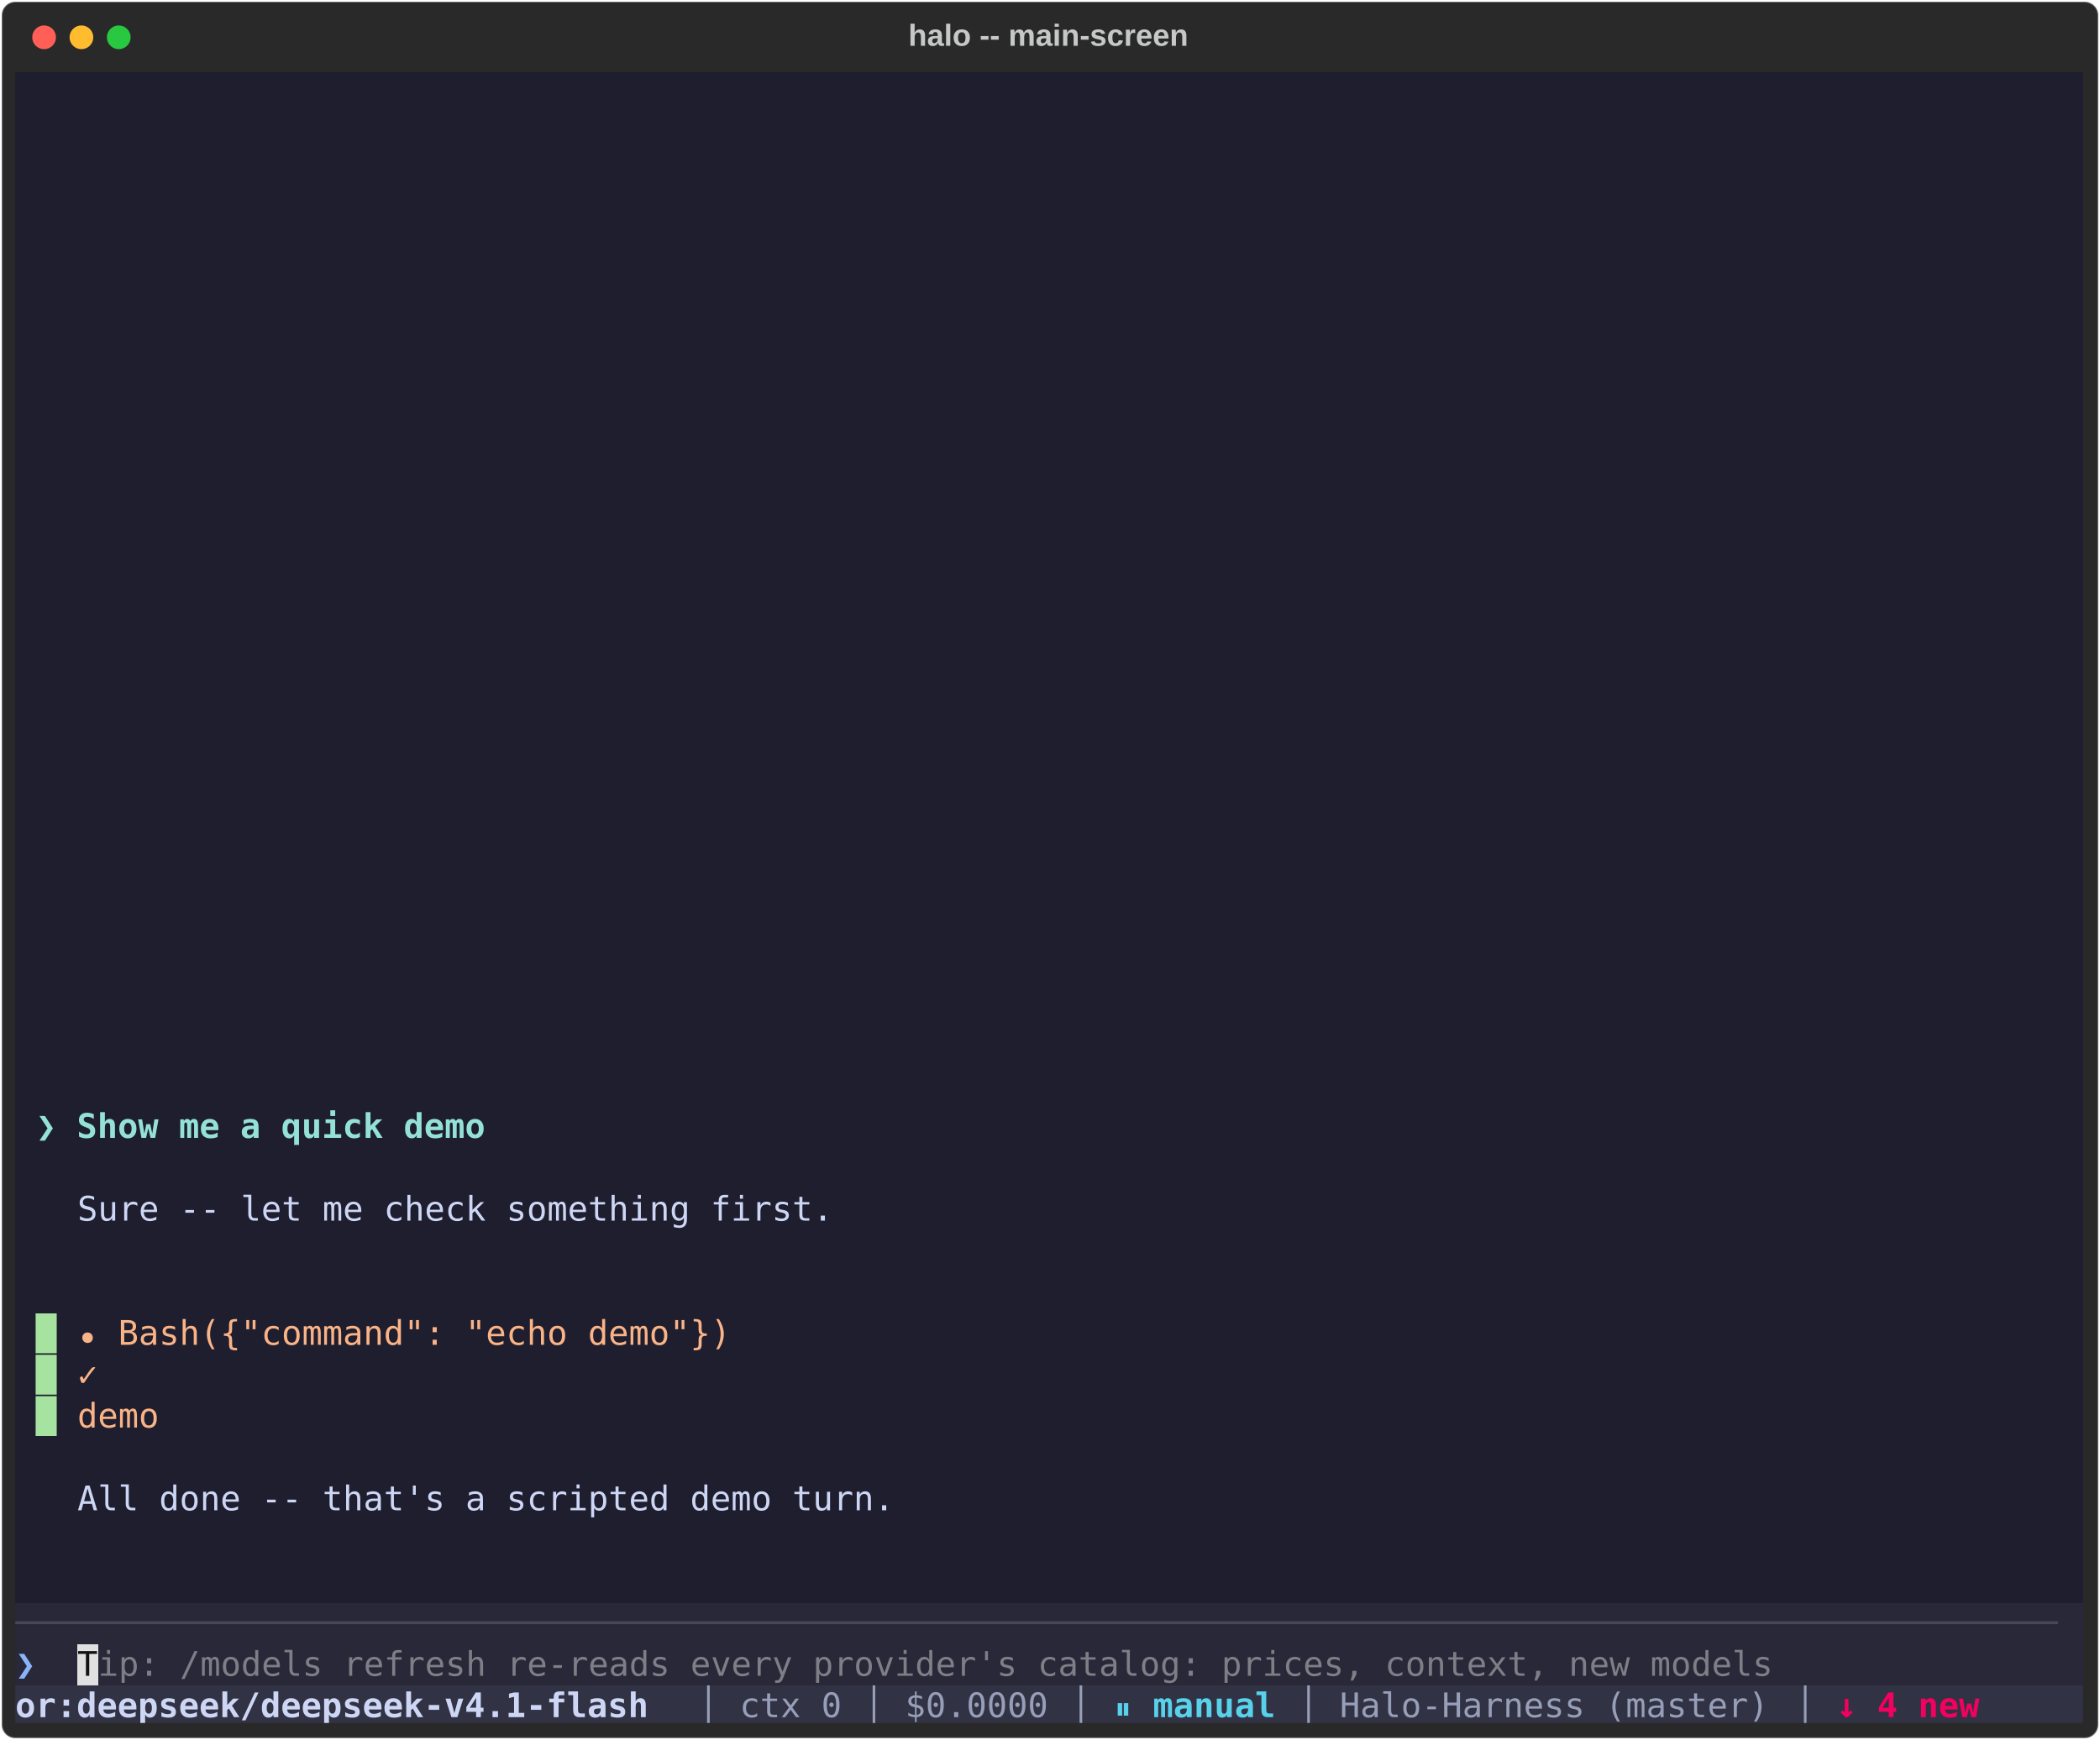
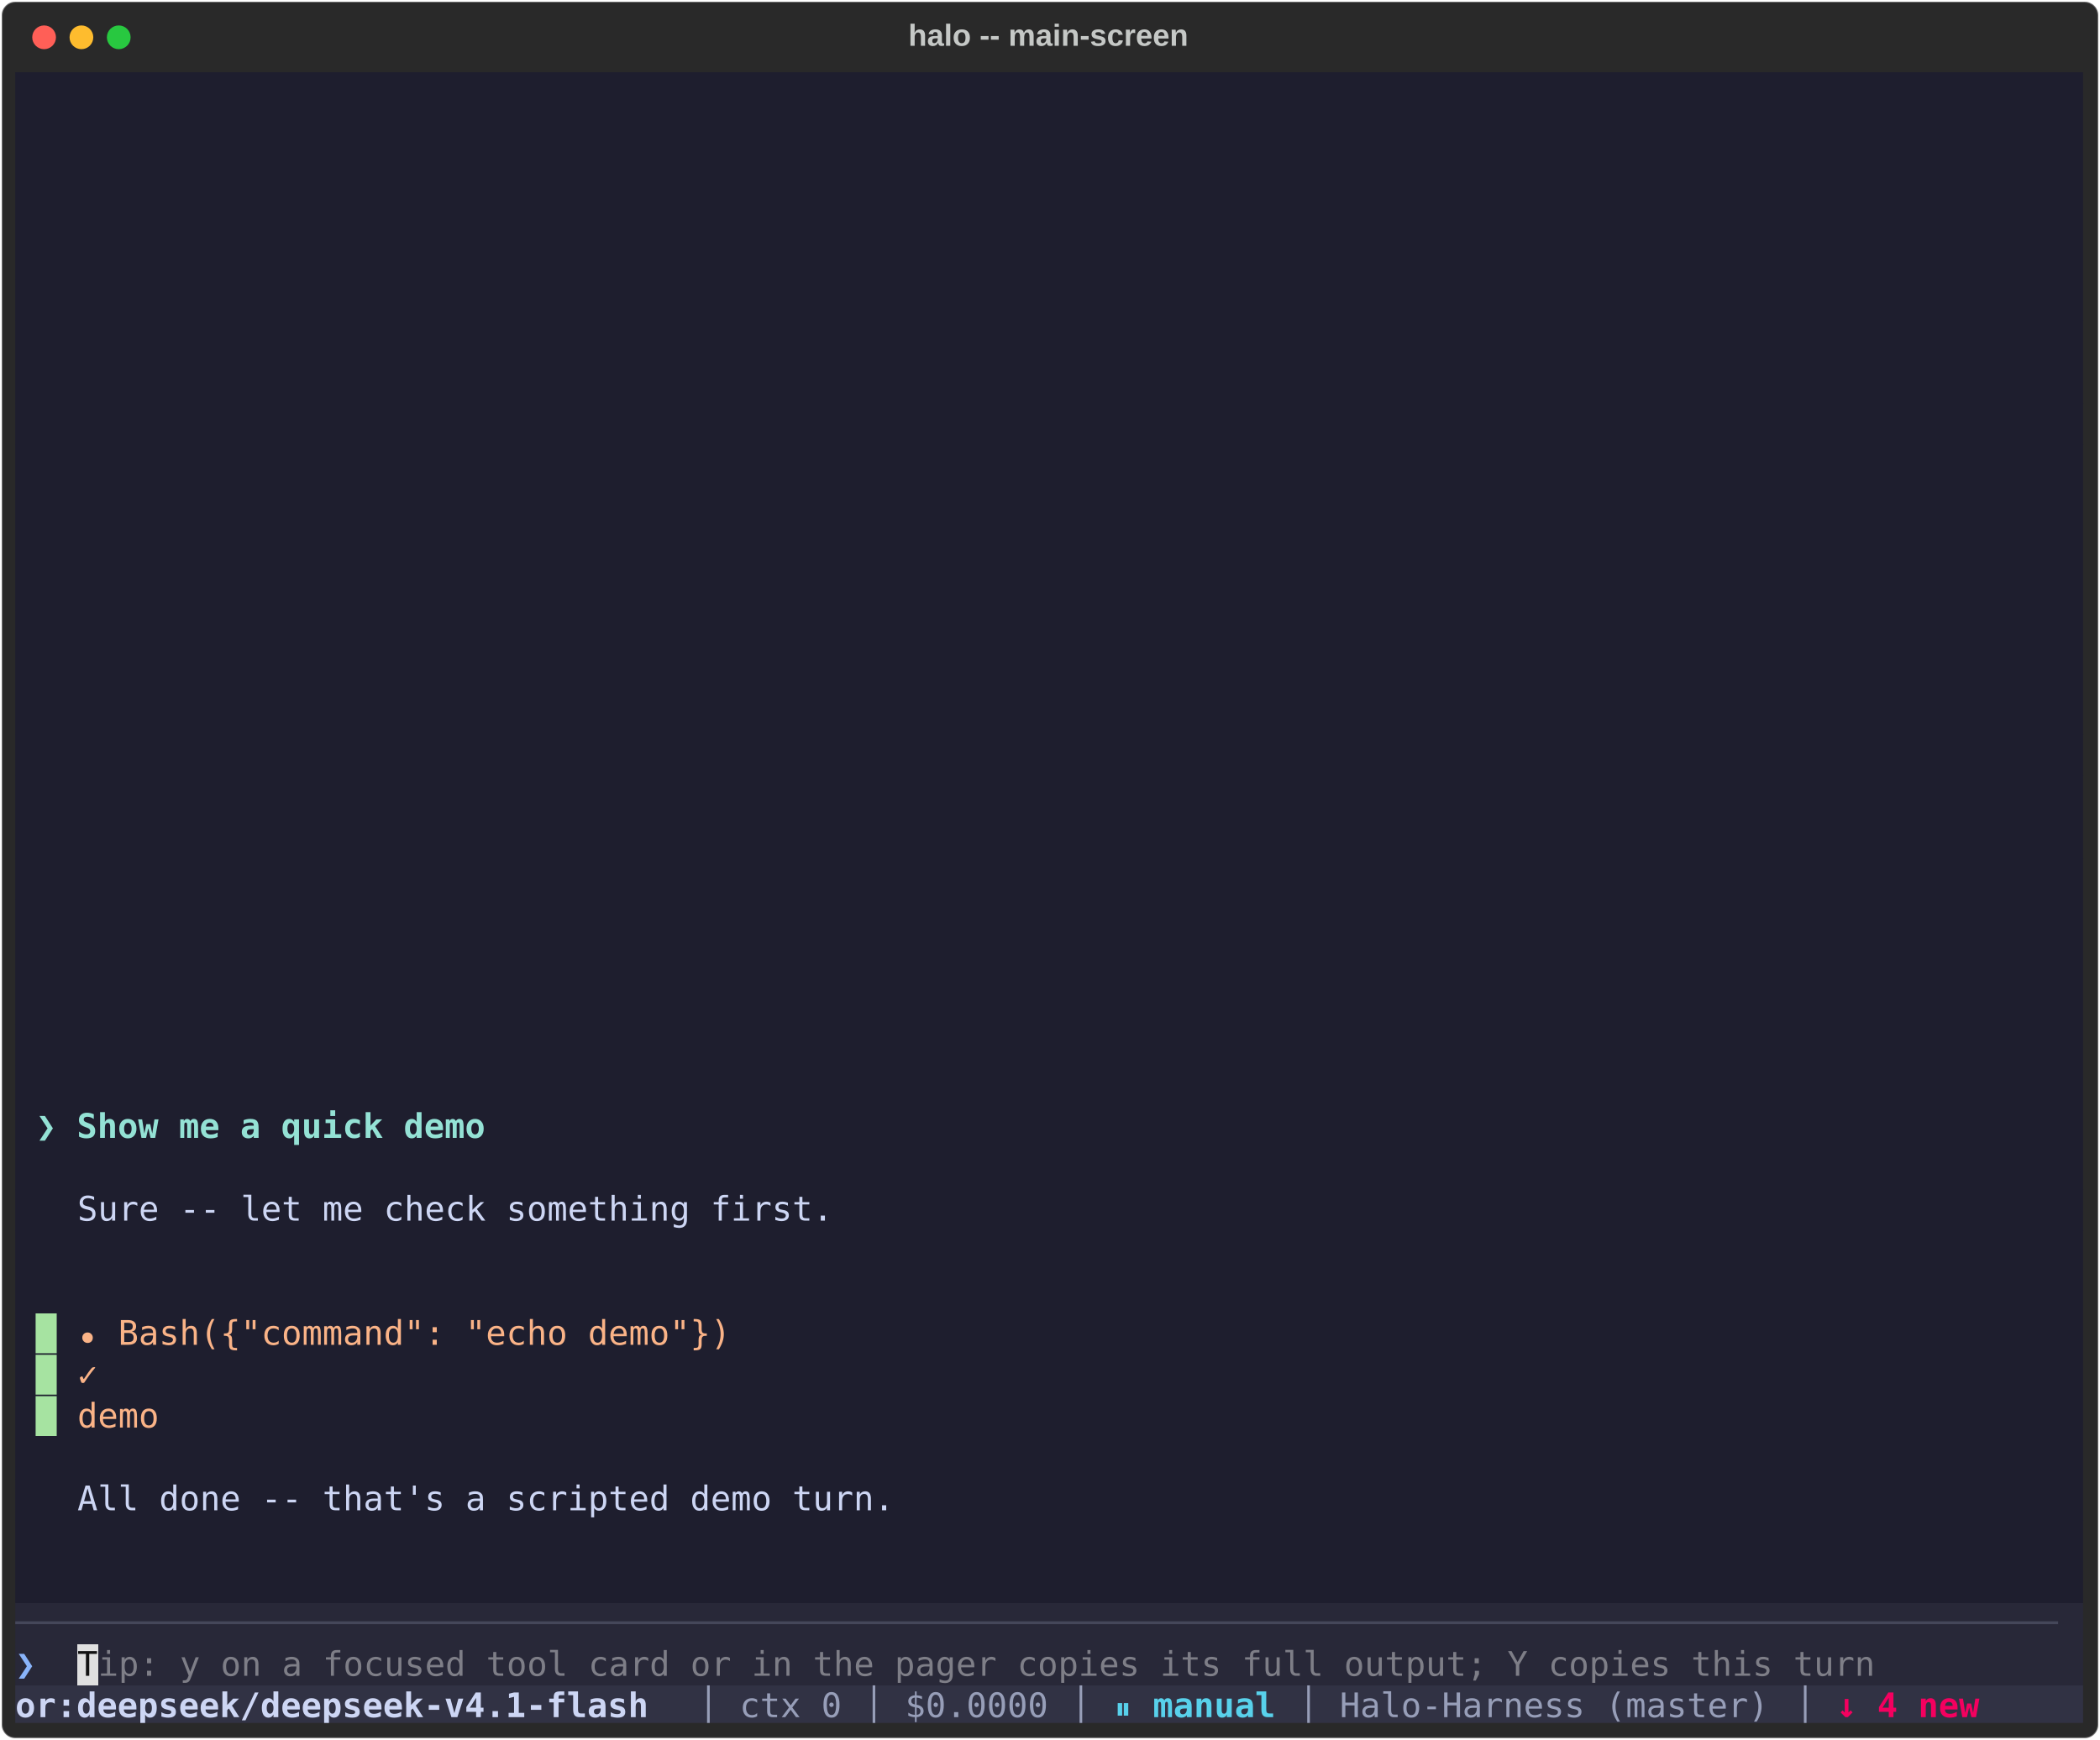
<svg xmlns="http://www.w3.org/2000/svg" class="rich-terminal" viewBox="0 0 1238 1026.0">
  <style>

    @font-face {
        font-family: "Fira Code";
        src: local("FiraCode-Regular"),
                url("https://cdnjs.cloudflare.com/ajax/libs/firacode/6.2.0/woff2/FiraCode-Regular.woff2") format("woff2"),
                url("https://cdnjs.cloudflare.com/ajax/libs/firacode/6.2.0/woff/FiraCode-Regular.woff") format("woff");
        font-style: normal;
        font-weight: 400;
    }
    @font-face {
        font-family: "Fira Code";
        src: local("FiraCode-Bold"),
                url("https://cdnjs.cloudflare.com/ajax/libs/firacode/6.2.0/woff2/FiraCode-Bold.woff2") format("woff2"),
                url("https://cdnjs.cloudflare.com/ajax/libs/firacode/6.2.0/woff/FiraCode-Bold.woff") format("woff");
        font-style: bold;
        font-weight: 700;
    }

-     .terminal-1061391194-matrix {
+     .terminal-3525479400-matrix {
        font-family: Fira Code, monospace;
        font-size: 20px;
        line-height: 24.4px;
        font-variant-east-asian: full-width;
    }

-     .terminal-1061391194-title {
+     .terminal-3525479400-title {
        font-size: 18px;
        font-weight: bold;
        font-family: arial;
    }

-     .terminal-1061391194-r1 { fill: #c5c8c6 }
- .terminal-1061391194-r2 { fill: #94e2d5;font-weight: bold }
- .terminal-1061391194-r3 { fill: #cdd6f4 }
- .terminal-1061391194-r4 { fill: #a6e3a1 }
- .terminal-1061391194-r5 { fill: #fab387 }
- .terminal-1061391194-r6 { fill: #45475a }
- .terminal-1061391194-r7 { fill: #89b4fa;font-weight: bold }
- .terminal-1061391194-r8 { fill: #121212 }
- .terminal-1061391194-r9 { fill: #7e7e87 }
- .terminal-1061391194-r10 { fill: #cdd6f4;font-weight: bold }
- .terminal-1061391194-r11 { fill: #979eb8 }
- .terminal-1061391194-r12 { fill: #58d1eb;font-weight: bold }
- .terminal-1061391194-r13 { fill: #f4005f;font-weight: bold }
+     .terminal-3525479400-r1 { fill: #c5c8c6 }
+ .terminal-3525479400-r2 { fill: #94e2d5;font-weight: bold }
+ .terminal-3525479400-r3 { fill: #cdd6f4 }
+ .terminal-3525479400-r4 { fill: #a6e3a1 }
+ .terminal-3525479400-r5 { fill: #fab387 }
+ .terminal-3525479400-r6 { fill: #45475a }
+ .terminal-3525479400-r7 { fill: #89b4fa;font-weight: bold }
+ .terminal-3525479400-r8 { fill: #121212 }
+ .terminal-3525479400-r9 { fill: #7e7e87 }
+ .terminal-3525479400-r10 { fill: #cdd6f4;font-weight: bold }
+ .terminal-3525479400-r11 { fill: #979eb8 }
+ .terminal-3525479400-r12 { fill: #58d1eb;font-weight: bold }
+ .terminal-3525479400-r13 { fill: #f4005f;font-weight: bold }
    </style>
  <defs>
-     <clipPath id="terminal-1061391194-clip-terminal">
+     <clipPath id="terminal-3525479400-clip-terminal">
      <rect x="0" y="0" width="1219.0" height="975.0" />
    </clipPath>
-     <clipPath id="terminal-1061391194-line-0">
+     <clipPath id="terminal-3525479400-line-0">
      <rect x="0" y="1.5" width="1220" height="24.65" />
    </clipPath>
-     <clipPath id="terminal-1061391194-line-1">
+     <clipPath id="terminal-3525479400-line-1">
      <rect x="0" y="25.9" width="1220" height="24.65" />
    </clipPath>
-     <clipPath id="terminal-1061391194-line-2">
+     <clipPath id="terminal-3525479400-line-2">
      <rect x="0" y="50.3" width="1220" height="24.65" />
    </clipPath>
-     <clipPath id="terminal-1061391194-line-3">
+     <clipPath id="terminal-3525479400-line-3">
      <rect x="0" y="74.7" width="1220" height="24.65" />
    </clipPath>
-     <clipPath id="terminal-1061391194-line-4">
+     <clipPath id="terminal-3525479400-line-4">
      <rect x="0" y="99.1" width="1220" height="24.65" />
    </clipPath>
-     <clipPath id="terminal-1061391194-line-5">
+     <clipPath id="terminal-3525479400-line-5">
      <rect x="0" y="123.5" width="1220" height="24.65" />
    </clipPath>
-     <clipPath id="terminal-1061391194-line-6">
+     <clipPath id="terminal-3525479400-line-6">
      <rect x="0" y="147.9" width="1220" height="24.65" />
    </clipPath>
-     <clipPath id="terminal-1061391194-line-7">
+     <clipPath id="terminal-3525479400-line-7">
      <rect x="0" y="172.3" width="1220" height="24.65" />
    </clipPath>
-     <clipPath id="terminal-1061391194-line-8">
+     <clipPath id="terminal-3525479400-line-8">
      <rect x="0" y="196.7" width="1220" height="24.65" />
    </clipPath>
-     <clipPath id="terminal-1061391194-line-9">
+     <clipPath id="terminal-3525479400-line-9">
      <rect x="0" y="221.1" width="1220" height="24.65" />
    </clipPath>
-     <clipPath id="terminal-1061391194-line-10">
+     <clipPath id="terminal-3525479400-line-10">
      <rect x="0" y="245.5" width="1220" height="24.65" />
    </clipPath>
-     <clipPath id="terminal-1061391194-line-11">
+     <clipPath id="terminal-3525479400-line-11">
      <rect x="0" y="269.9" width="1220" height="24.65" />
    </clipPath>
-     <clipPath id="terminal-1061391194-line-12">
+     <clipPath id="terminal-3525479400-line-12">
      <rect x="0" y="294.3" width="1220" height="24.65" />
    </clipPath>
-     <clipPath id="terminal-1061391194-line-13">
+     <clipPath id="terminal-3525479400-line-13">
      <rect x="0" y="318.7" width="1220" height="24.65" />
    </clipPath>
-     <clipPath id="terminal-1061391194-line-14">
+     <clipPath id="terminal-3525479400-line-14">
      <rect x="0" y="343.1" width="1220" height="24.65" />
    </clipPath>
-     <clipPath id="terminal-1061391194-line-15">
+     <clipPath id="terminal-3525479400-line-15">
      <rect x="0" y="367.5" width="1220" height="24.65" />
    </clipPath>
-     <clipPath id="terminal-1061391194-line-16">
+     <clipPath id="terminal-3525479400-line-16">
      <rect x="0" y="391.9" width="1220" height="24.65" />
    </clipPath>
-     <clipPath id="terminal-1061391194-line-17">
+     <clipPath id="terminal-3525479400-line-17">
      <rect x="0" y="416.3" width="1220" height="24.65" />
    </clipPath>
-     <clipPath id="terminal-1061391194-line-18">
+     <clipPath id="terminal-3525479400-line-18">
      <rect x="0" y="440.7" width="1220" height="24.65" />
    </clipPath>
-     <clipPath id="terminal-1061391194-line-19">
+     <clipPath id="terminal-3525479400-line-19">
      <rect x="0" y="465.1" width="1220" height="24.65" />
    </clipPath>
-     <clipPath id="terminal-1061391194-line-20">
+     <clipPath id="terminal-3525479400-line-20">
      <rect x="0" y="489.5" width="1220" height="24.65" />
    </clipPath>
-     <clipPath id="terminal-1061391194-line-21">
+     <clipPath id="terminal-3525479400-line-21">
      <rect x="0" y="513.9" width="1220" height="24.65" />
    </clipPath>
-     <clipPath id="terminal-1061391194-line-22">
+     <clipPath id="terminal-3525479400-line-22">
      <rect x="0" y="538.3" width="1220" height="24.65" />
    </clipPath>
-     <clipPath id="terminal-1061391194-line-23">
+     <clipPath id="terminal-3525479400-line-23">
      <rect x="0" y="562.7" width="1220" height="24.65" />
    </clipPath>
-     <clipPath id="terminal-1061391194-line-24">
+     <clipPath id="terminal-3525479400-line-24">
      <rect x="0" y="587.1" width="1220" height="24.65" />
    </clipPath>
-     <clipPath id="terminal-1061391194-line-25">
+     <clipPath id="terminal-3525479400-line-25">
      <rect x="0" y="611.5" width="1220" height="24.65" />
    </clipPath>
-     <clipPath id="terminal-1061391194-line-26">
+     <clipPath id="terminal-3525479400-line-26">
      <rect x="0" y="635.9" width="1220" height="24.65" />
    </clipPath>
-     <clipPath id="terminal-1061391194-line-27">
+     <clipPath id="terminal-3525479400-line-27">
      <rect x="0" y="660.3" width="1220" height="24.65" />
    </clipPath>
-     <clipPath id="terminal-1061391194-line-28">
+     <clipPath id="terminal-3525479400-line-28">
      <rect x="0" y="684.7" width="1220" height="24.65" />
    </clipPath>
-     <clipPath id="terminal-1061391194-line-29">
+     <clipPath id="terminal-3525479400-line-29">
      <rect x="0" y="709.1" width="1220" height="24.65" />
    </clipPath>
-     <clipPath id="terminal-1061391194-line-30">
+     <clipPath id="terminal-3525479400-line-30">
      <rect x="0" y="733.5" width="1220" height="24.65" />
    </clipPath>
-     <clipPath id="terminal-1061391194-line-31">
+     <clipPath id="terminal-3525479400-line-31">
      <rect x="0" y="757.9" width="1220" height="24.65" />
    </clipPath>
-     <clipPath id="terminal-1061391194-line-32">
+     <clipPath id="terminal-3525479400-line-32">
      <rect x="0" y="782.3" width="1220" height="24.65" />
    </clipPath>
-     <clipPath id="terminal-1061391194-line-33">
+     <clipPath id="terminal-3525479400-line-33">
      <rect x="0" y="806.7" width="1220" height="24.65" />
    </clipPath>
-     <clipPath id="terminal-1061391194-line-34">
+     <clipPath id="terminal-3525479400-line-34">
      <rect x="0" y="831.1" width="1220" height="24.65" />
    </clipPath>
-     <clipPath id="terminal-1061391194-line-35">
+     <clipPath id="terminal-3525479400-line-35">
      <rect x="0" y="855.5" width="1220" height="24.65" />
    </clipPath>
-     <clipPath id="terminal-1061391194-line-36">
+     <clipPath id="terminal-3525479400-line-36">
      <rect x="0" y="879.9" width="1220" height="24.65" />
    </clipPath>
-     <clipPath id="terminal-1061391194-line-37">
+     <clipPath id="terminal-3525479400-line-37">
      <rect x="0" y="904.3" width="1220" height="24.65" />
    </clipPath>
-     <clipPath id="terminal-1061391194-line-38">
+     <clipPath id="terminal-3525479400-line-38">
      <rect x="0" y="928.7" width="1220" height="24.65" />
    </clipPath>
  </defs>
  <rect fill="#292929" stroke="rgba(255,255,255,0.35)" stroke-width="1" x="1" y="1" width="1236" height="1024" rx="8" />
-   <text class="terminal-1061391194-title" fill="#c5c8c6" text-anchor="middle" x="618" y="27">halo -- main-screen</text>
+   <text class="terminal-3525479400-title" fill="#c5c8c6" text-anchor="middle" x="618" y="27">halo -- main-screen</text>
  <g transform="translate(26,22)">
    <circle cx="0" cy="0" r="7" fill="#ff5f57" />
    <circle cx="22" cy="0" r="7" fill="#febc2e" />
    <circle cx="44" cy="0" r="7" fill="#28c840" />
  </g>
-   <g transform="translate(9, 41)" clip-path="url(#terminal-1061391194-clip-terminal)">
+   <g transform="translate(9, 41)" clip-path="url(#terminal-3525479400-clip-terminal)">
    <rect fill="#1e1e2e" x="0" y="1.5" width="1220" height="24.65" shape-rendering="crispEdges" />
    <rect fill="#1e1e2e" x="0" y="25.9" width="1220" height="24.65" shape-rendering="crispEdges" />
    <rect fill="#1e1e2e" x="0" y="50.3" width="1220" height="24.65" shape-rendering="crispEdges" />
    <rect fill="#1e1e2e" x="0" y="74.7" width="1220" height="24.65" shape-rendering="crispEdges" />
    <rect fill="#1e1e2e" x="0" y="99.1" width="1220" height="24.65" shape-rendering="crispEdges" />
    <rect fill="#1e1e2e" x="0" y="123.5" width="1220" height="24.65" shape-rendering="crispEdges" />
    <rect fill="#1e1e2e" x="0" y="147.9" width="1220" height="24.65" shape-rendering="crispEdges" />
    <rect fill="#1e1e2e" x="0" y="172.3" width="1220" height="24.65" shape-rendering="crispEdges" />
    <rect fill="#1e1e2e" x="0" y="196.7" width="1220" height="24.65" shape-rendering="crispEdges" />
    <rect fill="#1e1e2e" x="0" y="221.1" width="1220" height="24.65" shape-rendering="crispEdges" />
    <rect fill="#1e1e2e" x="0" y="245.5" width="1220" height="24.65" shape-rendering="crispEdges" />
    <rect fill="#1e1e2e" x="0" y="269.9" width="1220" height="24.65" shape-rendering="crispEdges" />
    <rect fill="#1e1e2e" x="0" y="294.3" width="1220" height="24.65" shape-rendering="crispEdges" />
    <rect fill="#1e1e2e" x="0" y="318.7" width="1220" height="24.65" shape-rendering="crispEdges" />
    <rect fill="#1e1e2e" x="0" y="343.1" width="1220" height="24.65" shape-rendering="crispEdges" />
    <rect fill="#1e1e2e" x="0" y="367.5" width="1220" height="24.65" shape-rendering="crispEdges" />
    <rect fill="#1e1e2e" x="0" y="391.9" width="1220" height="24.65" shape-rendering="crispEdges" />
    <rect fill="#1e1e2e" x="0" y="416.3" width="1220" height="24.65" shape-rendering="crispEdges" />
    <rect fill="#1e1e2e" x="0" y="440.7" width="1220" height="24.65" shape-rendering="crispEdges" />
    <rect fill="#1e1e2e" x="0" y="465.1" width="1220" height="24.65" shape-rendering="crispEdges" />
    <rect fill="#1e1e2e" x="0" y="489.5" width="1220" height="24.65" shape-rendering="crispEdges" />
    <rect fill="#1e1e2e" x="0" y="513.9" width="1220" height="24.65" shape-rendering="crispEdges" />
    <rect fill="#1e1e2e" x="0" y="538.3" width="1220" height="24.65" shape-rendering="crispEdges" />
    <rect fill="#1e1e2e" x="0" y="562.7" width="1220" height="24.65" shape-rendering="crispEdges" />
    <rect fill="#1e1e2e" x="0" y="587.1" width="1220" height="24.65" shape-rendering="crispEdges" />
    <rect fill="#1e1e2e" x="0" y="611.5" width="12.2" height="24.65" shape-rendering="crispEdges" />
    <rect fill="#1e1e2e" x="12.2" y="611.5" width="268.4" height="24.65" shape-rendering="crispEdges" />
    <rect fill="#1e1e2e" x="280.6" y="611.5" width="939.4" height="24.65" shape-rendering="crispEdges" />
    <rect fill="#1e1e2e" x="0" y="635.9" width="1220" height="24.65" shape-rendering="crispEdges" />
    <rect fill="#1e1e2e" x="0" y="660.3" width="36.6" height="24.65" shape-rendering="crispEdges" />
    <rect fill="#1e1e2e" x="36.6" y="660.3" width="451.4" height="24.65" shape-rendering="crispEdges" />
    <rect fill="#1e1e2e" x="488" y="660.3" width="732" height="24.65" shape-rendering="crispEdges" />
    <rect fill="#1e1e2e" x="0" y="684.7" width="1220" height="24.65" shape-rendering="crispEdges" />
    <rect fill="#1e1e2e" x="0" y="709.1" width="1220" height="24.65" shape-rendering="crispEdges" />
    <rect fill="#1e1e2e" x="0" y="733.5" width="12.2" height="24.65" shape-rendering="crispEdges" />
    <rect fill="#1e1e2e" x="12.2" y="733.5" width="12.2" height="24.65" shape-rendering="crispEdges" />
    <rect fill="#1e1e2e" x="24.4" y="733.5" width="12.2" height="24.65" shape-rendering="crispEdges" />
    <rect fill="#1e1e2e" x="36.6" y="733.5" width="390.4" height="24.65" shape-rendering="crispEdges" />
    <rect fill="#1e1e2e" x="427" y="733.5" width="793" height="24.65" shape-rendering="crispEdges" />
    <rect fill="#1e1e2e" x="0" y="757.9" width="12.2" height="24.65" shape-rendering="crispEdges" />
    <rect fill="#1e1e2e" x="12.2" y="757.9" width="12.2" height="24.65" shape-rendering="crispEdges" />
    <rect fill="#1e1e2e" x="24.4" y="757.9" width="12.2" height="24.65" shape-rendering="crispEdges" />
    <rect fill="#1e1e2e" x="36.6" y="757.9" width="36.6" height="24.65" shape-rendering="crispEdges" />
    <rect fill="#1e1e2e" x="73.2" y="757.9" width="1146.8" height="24.65" shape-rendering="crispEdges" />
    <rect fill="#1e1e2e" x="0" y="782.3" width="12.2" height="24.65" shape-rendering="crispEdges" />
    <rect fill="#1e1e2e" x="12.2" y="782.3" width="12.2" height="24.65" shape-rendering="crispEdges" />
    <rect fill="#1e1e2e" x="24.4" y="782.3" width="12.2" height="24.65" shape-rendering="crispEdges" />
    <rect fill="#1e1e2e" x="36.6" y="782.3" width="73.2" height="24.65" shape-rendering="crispEdges" />
    <rect fill="#1e1e2e" x="109.8" y="782.3" width="1110.2" height="24.65" shape-rendering="crispEdges" />
    <rect fill="#1e1e2e" x="0" y="806.7" width="1220" height="24.65" shape-rendering="crispEdges" />
    <rect fill="#1e1e2e" x="0" y="831.1" width="36.6" height="24.65" shape-rendering="crispEdges" />
    <rect fill="#1e1e2e" x="36.6" y="831.1" width="488" height="24.65" shape-rendering="crispEdges" />
    <rect fill="#1e1e2e" x="524.6" y="831.1" width="695.4" height="24.65" shape-rendering="crispEdges" />
    <rect fill="#1e1e2e" x="0" y="855.5" width="1220" height="24.65" shape-rendering="crispEdges" />
    <rect fill="#1e1e2e" x="0" y="879.9" width="1220" height="24.65" shape-rendering="crispEdges" />
    <rect fill="#282838" x="0" y="904.3" width="1220" height="24.65" shape-rendering="crispEdges" />
    <rect fill="#282838" x="0" y="928.7" width="12.2" height="24.65" shape-rendering="crispEdges" />
    <rect fill="#282838" x="12.2" y="928.7" width="12.2" height="24.65" shape-rendering="crispEdges" />
    <rect fill="#282838" x="24.4" y="928.7" width="12.2" height="24.65" shape-rendering="crispEdges" />
    <rect fill="#e0e0e0" x="36.6" y="928.7" width="12.2" height="24.65" shape-rendering="crispEdges" />
-     <rect fill="#282838" x="48.8" y="928.7" width="1000.4" height="24.65" shape-rendering="crispEdges" />
-     <rect fill="#282838" x="1049.2" y="928.7" width="170.8" height="24.65" shape-rendering="crispEdges" />
+     <rect fill="#282838" x="48.8" y="928.7" width="1061.4" height="24.65" shape-rendering="crispEdges" />
+     <rect fill="#282838" x="1110.2" y="928.7" width="109.8" height="24.65" shape-rendering="crispEdges" />
    <rect fill="#313244" x="0" y="953.1" width="402.6" height="24.65" shape-rendering="crispEdges" />
    <rect fill="#313244" x="402.6" y="953.1" width="24.4" height="24.65" shape-rendering="crispEdges" />
    <rect fill="#313244" x="427" y="953.1" width="73.2" height="24.65" shape-rendering="crispEdges" />
    <rect fill="#313244" x="500.2" y="953.1" width="24.4" height="24.65" shape-rendering="crispEdges" />
    <rect fill="#313244" x="524.6" y="953.1" width="97.6" height="24.65" shape-rendering="crispEdges" />
    <rect fill="#313244" x="622.2" y="953.1" width="24.4" height="24.65" shape-rendering="crispEdges" />
    <rect fill="#313244" x="646.6" y="953.1" width="109.8" height="24.65" shape-rendering="crispEdges" />
    <rect fill="#313244" x="756.4" y="953.1" width="24.4" height="24.65" shape-rendering="crispEdges" />
    <rect fill="#313244" x="780.8" y="953.1" width="268.4" height="24.65" shape-rendering="crispEdges" />
    <rect fill="#313244" x="1049.2" y="953.1" width="24.4" height="24.65" shape-rendering="crispEdges" />
    <rect fill="#313244" x="1073.6" y="953.1" width="97.6" height="24.65" shape-rendering="crispEdges" />
    <rect fill="#313244" x="1171.2" y="953.1" width="48.8" height="24.65" shape-rendering="crispEdges" />
-     <g class="terminal-1061391194-matrix">
-       <text class="terminal-1061391194-r1" x="1220" y="20" textLength="12.2" clip-path="url(#terminal-1061391194-line-0)">
- </text>
-       <text class="terminal-1061391194-r1" x="1220" y="44.4" textLength="12.2" clip-path="url(#terminal-1061391194-line-1)">
- </text>
-       <text class="terminal-1061391194-r1" x="1220" y="68.8" textLength="12.2" clip-path="url(#terminal-1061391194-line-2)">
- </text>
-       <text class="terminal-1061391194-r1" x="1220" y="93.2" textLength="12.2" clip-path="url(#terminal-1061391194-line-3)">
- </text>
-       <text class="terminal-1061391194-r1" x="1220" y="117.6" textLength="12.2" clip-path="url(#terminal-1061391194-line-4)">
- </text>
-       <text class="terminal-1061391194-r1" x="1220" y="142" textLength="12.2" clip-path="url(#terminal-1061391194-line-5)">
- </text>
-       <text class="terminal-1061391194-r1" x="1220" y="166.4" textLength="12.2" clip-path="url(#terminal-1061391194-line-6)">
- </text>
-       <text class="terminal-1061391194-r1" x="1220" y="190.8" textLength="12.2" clip-path="url(#terminal-1061391194-line-7)">
- </text>
-       <text class="terminal-1061391194-r1" x="1220" y="215.2" textLength="12.2" clip-path="url(#terminal-1061391194-line-8)">
- </text>
-       <text class="terminal-1061391194-r1" x="1220" y="239.6" textLength="12.2" clip-path="url(#terminal-1061391194-line-9)">
- </text>
-       <text class="terminal-1061391194-r1" x="1220" y="264" textLength="12.2" clip-path="url(#terminal-1061391194-line-10)">
- </text>
-       <text class="terminal-1061391194-r1" x="1220" y="288.4" textLength="12.2" clip-path="url(#terminal-1061391194-line-11)">
- </text>
-       <text class="terminal-1061391194-r1" x="1220" y="312.8" textLength="12.2" clip-path="url(#terminal-1061391194-line-12)">
- </text>
-       <text class="terminal-1061391194-r1" x="1220" y="337.2" textLength="12.2" clip-path="url(#terminal-1061391194-line-13)">
- </text>
-       <text class="terminal-1061391194-r1" x="1220" y="361.6" textLength="12.2" clip-path="url(#terminal-1061391194-line-14)">
- </text>
-       <text class="terminal-1061391194-r1" x="1220" y="386" textLength="12.2" clip-path="url(#terminal-1061391194-line-15)">
- </text>
-       <text class="terminal-1061391194-r1" x="1220" y="410.4" textLength="12.2" clip-path="url(#terminal-1061391194-line-16)">
- </text>
-       <text class="terminal-1061391194-r1" x="1220" y="434.8" textLength="12.2" clip-path="url(#terminal-1061391194-line-17)">
- </text>
-       <text class="terminal-1061391194-r1" x="1220" y="459.2" textLength="12.2" clip-path="url(#terminal-1061391194-line-18)">
- </text>
-       <text class="terminal-1061391194-r1" x="1220" y="483.6" textLength="12.2" clip-path="url(#terminal-1061391194-line-19)">
- </text>
-       <text class="terminal-1061391194-r1" x="1220" y="508" textLength="12.2" clip-path="url(#terminal-1061391194-line-20)">
- </text>
-       <text class="terminal-1061391194-r1" x="1220" y="532.4" textLength="12.2" clip-path="url(#terminal-1061391194-line-21)">
- </text>
-       <text class="terminal-1061391194-r1" x="1220" y="556.8" textLength="12.2" clip-path="url(#terminal-1061391194-line-22)">
- </text>
-       <text class="terminal-1061391194-r1" x="1220" y="581.2" textLength="12.2" clip-path="url(#terminal-1061391194-line-23)">
- </text>
-       <text class="terminal-1061391194-r1" x="1220" y="605.6" textLength="12.2" clip-path="url(#terminal-1061391194-line-24)">
- </text>
-       <text class="terminal-1061391194-r2" x="12.2" y="630" textLength="268.4" clip-path="url(#terminal-1061391194-line-25)">❯ Show me a quick demo</text>
-       <text class="terminal-1061391194-r1" x="1220" y="630" textLength="12.2" clip-path="url(#terminal-1061391194-line-25)">
- </text>
-       <text class="terminal-1061391194-r1" x="1220" y="654.4" textLength="12.2" clip-path="url(#terminal-1061391194-line-26)">
- </text>
-       <text class="terminal-1061391194-r3" x="36.6" y="678.8" textLength="451.4" clip-path="url(#terminal-1061391194-line-27)">Sure -- let me check something first.</text>
-       <text class="terminal-1061391194-r1" x="1220" y="678.8" textLength="12.2" clip-path="url(#terminal-1061391194-line-27)">
- </text>
-       <text class="terminal-1061391194-r1" x="1220" y="703.2" textLength="12.2" clip-path="url(#terminal-1061391194-line-28)">
- </text>
-       <text class="terminal-1061391194-r1" x="1220" y="727.6" textLength="12.2" clip-path="url(#terminal-1061391194-line-29)">
- </text>
-       <text class="terminal-1061391194-r4" x="12.2" y="752" textLength="12.2" clip-path="url(#terminal-1061391194-line-30)">█</text>
-       <text class="terminal-1061391194-r5" x="36.6" y="752" textLength="390.4" clip-path="url(#terminal-1061391194-line-30)">⏺ Bash({"command": "echo demo"})</text>
-       <text class="terminal-1061391194-r1" x="1220" y="752" textLength="12.2" clip-path="url(#terminal-1061391194-line-30)">
- </text>
-       <text class="terminal-1061391194-r4" x="12.2" y="776.4" textLength="12.2" clip-path="url(#terminal-1061391194-line-31)">█</text>
-       <text class="terminal-1061391194-r5" x="36.6" y="776.4" textLength="36.6" clip-path="url(#terminal-1061391194-line-31)">  ✓</text>
-       <text class="terminal-1061391194-r1" x="1220" y="776.4" textLength="12.2" clip-path="url(#terminal-1061391194-line-31)">
- </text>
-       <text class="terminal-1061391194-r4" x="12.2" y="800.8" textLength="12.2" clip-path="url(#terminal-1061391194-line-32)">█</text>
-       <text class="terminal-1061391194-r5" x="36.6" y="800.8" textLength="73.2" clip-path="url(#terminal-1061391194-line-32)">  demo</text>
-       <text class="terminal-1061391194-r1" x="1220" y="800.8" textLength="12.2" clip-path="url(#terminal-1061391194-line-32)">
- </text>
-       <text class="terminal-1061391194-r1" x="1220" y="825.2" textLength="12.2" clip-path="url(#terminal-1061391194-line-33)">
- </text>
-       <text class="terminal-1061391194-r3" x="36.6" y="849.6" textLength="488" clip-path="url(#terminal-1061391194-line-34)">All done -- that's a scripted demo turn.</text>
-       <text class="terminal-1061391194-r1" x="1220" y="849.6" textLength="12.2" clip-path="url(#terminal-1061391194-line-34)">
- </text>
-       <text class="terminal-1061391194-r1" x="1220" y="874" textLength="12.2" clip-path="url(#terminal-1061391194-line-35)">
- </text>
-       <text class="terminal-1061391194-r1" x="1220" y="898.4" textLength="12.2" clip-path="url(#terminal-1061391194-line-36)">
- </text>
-       <text class="terminal-1061391194-r6" x="0" y="922.8" textLength="1220" clip-path="url(#terminal-1061391194-line-37)">────────────────────────────────────────────────────────────────────────────────────────────────────</text>
-       <text class="terminal-1061391194-r1" x="1220" y="922.8" textLength="12.2" clip-path="url(#terminal-1061391194-line-37)">
- </text>
-       <text class="terminal-1061391194-r7" x="0" y="947.2" textLength="12.2" clip-path="url(#terminal-1061391194-line-38)">❯</text>
-       <text class="terminal-1061391194-r8" x="36.6" y="947.2" textLength="12.2" clip-path="url(#terminal-1061391194-line-38)">T</text>
-       <text class="terminal-1061391194-r9" x="48.8" y="947.2" textLength="1000.4" clip-path="url(#terminal-1061391194-line-38)">ip: /models refresh re-reads every provider's catalog: prices, context, new models</text>
-       <text class="terminal-1061391194-r1" x="1220" y="947.2" textLength="12.2" clip-path="url(#terminal-1061391194-line-38)">
- </text>
-       <text class="terminal-1061391194-r10" x="0" y="971.6" textLength="402.6" clip-path="url(#terminal-1061391194-line-39)"> or:deepseek/deepseek-v4.1-flash </text>
-       <text class="terminal-1061391194-r11" x="402.6" y="971.6" textLength="24.4" clip-path="url(#terminal-1061391194-line-39)">│ </text>
-       <text class="terminal-1061391194-r11" x="427" y="971.6" textLength="73.2" clip-path="url(#terminal-1061391194-line-39)">ctx 0 </text>
-       <text class="terminal-1061391194-r11" x="500.2" y="971.6" textLength="24.4" clip-path="url(#terminal-1061391194-line-39)">│ </text>
-       <text class="terminal-1061391194-r11" x="524.6" y="971.6" textLength="97.6" clip-path="url(#terminal-1061391194-line-39)">$0.0000 </text>
-       <text class="terminal-1061391194-r11" x="622.2" y="971.6" textLength="24.4" clip-path="url(#terminal-1061391194-line-39)">│ </text>
-       <text class="terminal-1061391194-r12" x="646.6" y="971.6" textLength="109.8" clip-path="url(#terminal-1061391194-line-39)">⏸ manual </text>
-       <text class="terminal-1061391194-r11" x="756.4" y="971.6" textLength="24.4" clip-path="url(#terminal-1061391194-line-39)">│ </text>
-       <text class="terminal-1061391194-r11" x="780.8" y="971.6" textLength="268.4" clip-path="url(#terminal-1061391194-line-39)">Halo-Harness (master) </text>
-       <text class="terminal-1061391194-r11" x="1049.2" y="971.6" textLength="24.4" clip-path="url(#terminal-1061391194-line-39)">│ </text>
-       <text class="terminal-1061391194-r13" x="1073.6" y="971.6" textLength="97.6" clip-path="url(#terminal-1061391194-line-39)">↓ 4 new </text>
+     <g class="terminal-3525479400-matrix">
+       <text class="terminal-3525479400-r1" x="1220" y="20" textLength="12.2" clip-path="url(#terminal-3525479400-line-0)">
+ </text>
+       <text class="terminal-3525479400-r1" x="1220" y="44.4" textLength="12.2" clip-path="url(#terminal-3525479400-line-1)">
+ </text>
+       <text class="terminal-3525479400-r1" x="1220" y="68.8" textLength="12.2" clip-path="url(#terminal-3525479400-line-2)">
+ </text>
+       <text class="terminal-3525479400-r1" x="1220" y="93.2" textLength="12.2" clip-path="url(#terminal-3525479400-line-3)">
+ </text>
+       <text class="terminal-3525479400-r1" x="1220" y="117.6" textLength="12.2" clip-path="url(#terminal-3525479400-line-4)">
+ </text>
+       <text class="terminal-3525479400-r1" x="1220" y="142" textLength="12.2" clip-path="url(#terminal-3525479400-line-5)">
+ </text>
+       <text class="terminal-3525479400-r1" x="1220" y="166.4" textLength="12.2" clip-path="url(#terminal-3525479400-line-6)">
+ </text>
+       <text class="terminal-3525479400-r1" x="1220" y="190.8" textLength="12.2" clip-path="url(#terminal-3525479400-line-7)">
+ </text>
+       <text class="terminal-3525479400-r1" x="1220" y="215.2" textLength="12.2" clip-path="url(#terminal-3525479400-line-8)">
+ </text>
+       <text class="terminal-3525479400-r1" x="1220" y="239.6" textLength="12.2" clip-path="url(#terminal-3525479400-line-9)">
+ </text>
+       <text class="terminal-3525479400-r1" x="1220" y="264" textLength="12.2" clip-path="url(#terminal-3525479400-line-10)">
+ </text>
+       <text class="terminal-3525479400-r1" x="1220" y="288.4" textLength="12.2" clip-path="url(#terminal-3525479400-line-11)">
+ </text>
+       <text class="terminal-3525479400-r1" x="1220" y="312.8" textLength="12.2" clip-path="url(#terminal-3525479400-line-12)">
+ </text>
+       <text class="terminal-3525479400-r1" x="1220" y="337.2" textLength="12.2" clip-path="url(#terminal-3525479400-line-13)">
+ </text>
+       <text class="terminal-3525479400-r1" x="1220" y="361.6" textLength="12.2" clip-path="url(#terminal-3525479400-line-14)">
+ </text>
+       <text class="terminal-3525479400-r1" x="1220" y="386" textLength="12.2" clip-path="url(#terminal-3525479400-line-15)">
+ </text>
+       <text class="terminal-3525479400-r1" x="1220" y="410.4" textLength="12.2" clip-path="url(#terminal-3525479400-line-16)">
+ </text>
+       <text class="terminal-3525479400-r1" x="1220" y="434.8" textLength="12.2" clip-path="url(#terminal-3525479400-line-17)">
+ </text>
+       <text class="terminal-3525479400-r1" x="1220" y="459.2" textLength="12.2" clip-path="url(#terminal-3525479400-line-18)">
+ </text>
+       <text class="terminal-3525479400-r1" x="1220" y="483.6" textLength="12.2" clip-path="url(#terminal-3525479400-line-19)">
+ </text>
+       <text class="terminal-3525479400-r1" x="1220" y="508" textLength="12.2" clip-path="url(#terminal-3525479400-line-20)">
+ </text>
+       <text class="terminal-3525479400-r1" x="1220" y="532.4" textLength="12.2" clip-path="url(#terminal-3525479400-line-21)">
+ </text>
+       <text class="terminal-3525479400-r1" x="1220" y="556.8" textLength="12.2" clip-path="url(#terminal-3525479400-line-22)">
+ </text>
+       <text class="terminal-3525479400-r1" x="1220" y="581.2" textLength="12.2" clip-path="url(#terminal-3525479400-line-23)">
+ </text>
+       <text class="terminal-3525479400-r1" x="1220" y="605.6" textLength="12.2" clip-path="url(#terminal-3525479400-line-24)">
+ </text>
+       <text class="terminal-3525479400-r2" x="12.2" y="630" textLength="268.4" clip-path="url(#terminal-3525479400-line-25)">❯ Show me a quick demo</text>
+       <text class="terminal-3525479400-r1" x="1220" y="630" textLength="12.2" clip-path="url(#terminal-3525479400-line-25)">
+ </text>
+       <text class="terminal-3525479400-r1" x="1220" y="654.4" textLength="12.2" clip-path="url(#terminal-3525479400-line-26)">
+ </text>
+       <text class="terminal-3525479400-r3" x="36.6" y="678.8" textLength="451.4" clip-path="url(#terminal-3525479400-line-27)">Sure -- let me check something first.</text>
+       <text class="terminal-3525479400-r1" x="1220" y="678.8" textLength="12.2" clip-path="url(#terminal-3525479400-line-27)">
+ </text>
+       <text class="terminal-3525479400-r1" x="1220" y="703.2" textLength="12.2" clip-path="url(#terminal-3525479400-line-28)">
+ </text>
+       <text class="terminal-3525479400-r1" x="1220" y="727.6" textLength="12.2" clip-path="url(#terminal-3525479400-line-29)">
+ </text>
+       <text class="terminal-3525479400-r4" x="12.2" y="752" textLength="12.2" clip-path="url(#terminal-3525479400-line-30)">█</text>
+       <text class="terminal-3525479400-r5" x="36.6" y="752" textLength="390.4" clip-path="url(#terminal-3525479400-line-30)">⏺ Bash({"command": "echo demo"})</text>
+       <text class="terminal-3525479400-r1" x="1220" y="752" textLength="12.2" clip-path="url(#terminal-3525479400-line-30)">
+ </text>
+       <text class="terminal-3525479400-r4" x="12.2" y="776.4" textLength="12.2" clip-path="url(#terminal-3525479400-line-31)">█</text>
+       <text class="terminal-3525479400-r5" x="36.6" y="776.4" textLength="36.6" clip-path="url(#terminal-3525479400-line-31)">  ✓</text>
+       <text class="terminal-3525479400-r1" x="1220" y="776.4" textLength="12.2" clip-path="url(#terminal-3525479400-line-31)">
+ </text>
+       <text class="terminal-3525479400-r4" x="12.2" y="800.8" textLength="12.2" clip-path="url(#terminal-3525479400-line-32)">█</text>
+       <text class="terminal-3525479400-r5" x="36.6" y="800.8" textLength="73.2" clip-path="url(#terminal-3525479400-line-32)">  demo</text>
+       <text class="terminal-3525479400-r1" x="1220" y="800.8" textLength="12.2" clip-path="url(#terminal-3525479400-line-32)">
+ </text>
+       <text class="terminal-3525479400-r1" x="1220" y="825.2" textLength="12.2" clip-path="url(#terminal-3525479400-line-33)">
+ </text>
+       <text class="terminal-3525479400-r3" x="36.6" y="849.6" textLength="488" clip-path="url(#terminal-3525479400-line-34)">All done -- that's a scripted demo turn.</text>
+       <text class="terminal-3525479400-r1" x="1220" y="849.6" textLength="12.2" clip-path="url(#terminal-3525479400-line-34)">
+ </text>
+       <text class="terminal-3525479400-r1" x="1220" y="874" textLength="12.2" clip-path="url(#terminal-3525479400-line-35)">
+ </text>
+       <text class="terminal-3525479400-r1" x="1220" y="898.4" textLength="12.2" clip-path="url(#terminal-3525479400-line-36)">
+ </text>
+       <text class="terminal-3525479400-r6" x="0" y="922.8" textLength="1220" clip-path="url(#terminal-3525479400-line-37)">────────────────────────────────────────────────────────────────────────────────────────────────────</text>
+       <text class="terminal-3525479400-r1" x="1220" y="922.8" textLength="12.2" clip-path="url(#terminal-3525479400-line-37)">
+ </text>
+       <text class="terminal-3525479400-r7" x="0" y="947.2" textLength="12.2" clip-path="url(#terminal-3525479400-line-38)">❯</text>
+       <text class="terminal-3525479400-r8" x="36.6" y="947.2" textLength="12.2" clip-path="url(#terminal-3525479400-line-38)">T</text>
+       <text class="terminal-3525479400-r9" x="48.8" y="947.2" textLength="1061.4" clip-path="url(#terminal-3525479400-line-38)">ip: y on a focused tool card or in the pager copies its full output; Y copies this turn</text>
+       <text class="terminal-3525479400-r1" x="1220" y="947.2" textLength="12.2" clip-path="url(#terminal-3525479400-line-38)">
+ </text>
+       <text class="terminal-3525479400-r10" x="0" y="971.6" textLength="402.6" clip-path="url(#terminal-3525479400-line-39)"> or:deepseek/deepseek-v4.1-flash </text>
+       <text class="terminal-3525479400-r11" x="402.6" y="971.6" textLength="24.4" clip-path="url(#terminal-3525479400-line-39)">│ </text>
+       <text class="terminal-3525479400-r11" x="427" y="971.6" textLength="73.2" clip-path="url(#terminal-3525479400-line-39)">ctx 0 </text>
+       <text class="terminal-3525479400-r11" x="500.2" y="971.6" textLength="24.4" clip-path="url(#terminal-3525479400-line-39)">│ </text>
+       <text class="terminal-3525479400-r11" x="524.6" y="971.6" textLength="97.6" clip-path="url(#terminal-3525479400-line-39)">$0.0000 </text>
+       <text class="terminal-3525479400-r11" x="622.2" y="971.6" textLength="24.4" clip-path="url(#terminal-3525479400-line-39)">│ </text>
+       <text class="terminal-3525479400-r12" x="646.6" y="971.6" textLength="109.8" clip-path="url(#terminal-3525479400-line-39)">⏸ manual </text>
+       <text class="terminal-3525479400-r11" x="756.4" y="971.6" textLength="24.4" clip-path="url(#terminal-3525479400-line-39)">│ </text>
+       <text class="terminal-3525479400-r11" x="780.8" y="971.6" textLength="268.4" clip-path="url(#terminal-3525479400-line-39)">Halo-Harness (master) </text>
+       <text class="terminal-3525479400-r11" x="1049.2" y="971.6" textLength="24.4" clip-path="url(#terminal-3525479400-line-39)">│ </text>
+       <text class="terminal-3525479400-r13" x="1073.6" y="971.6" textLength="97.6" clip-path="url(#terminal-3525479400-line-39)">↓ 4 new </text>
    </g>
  </g>
</svg>
